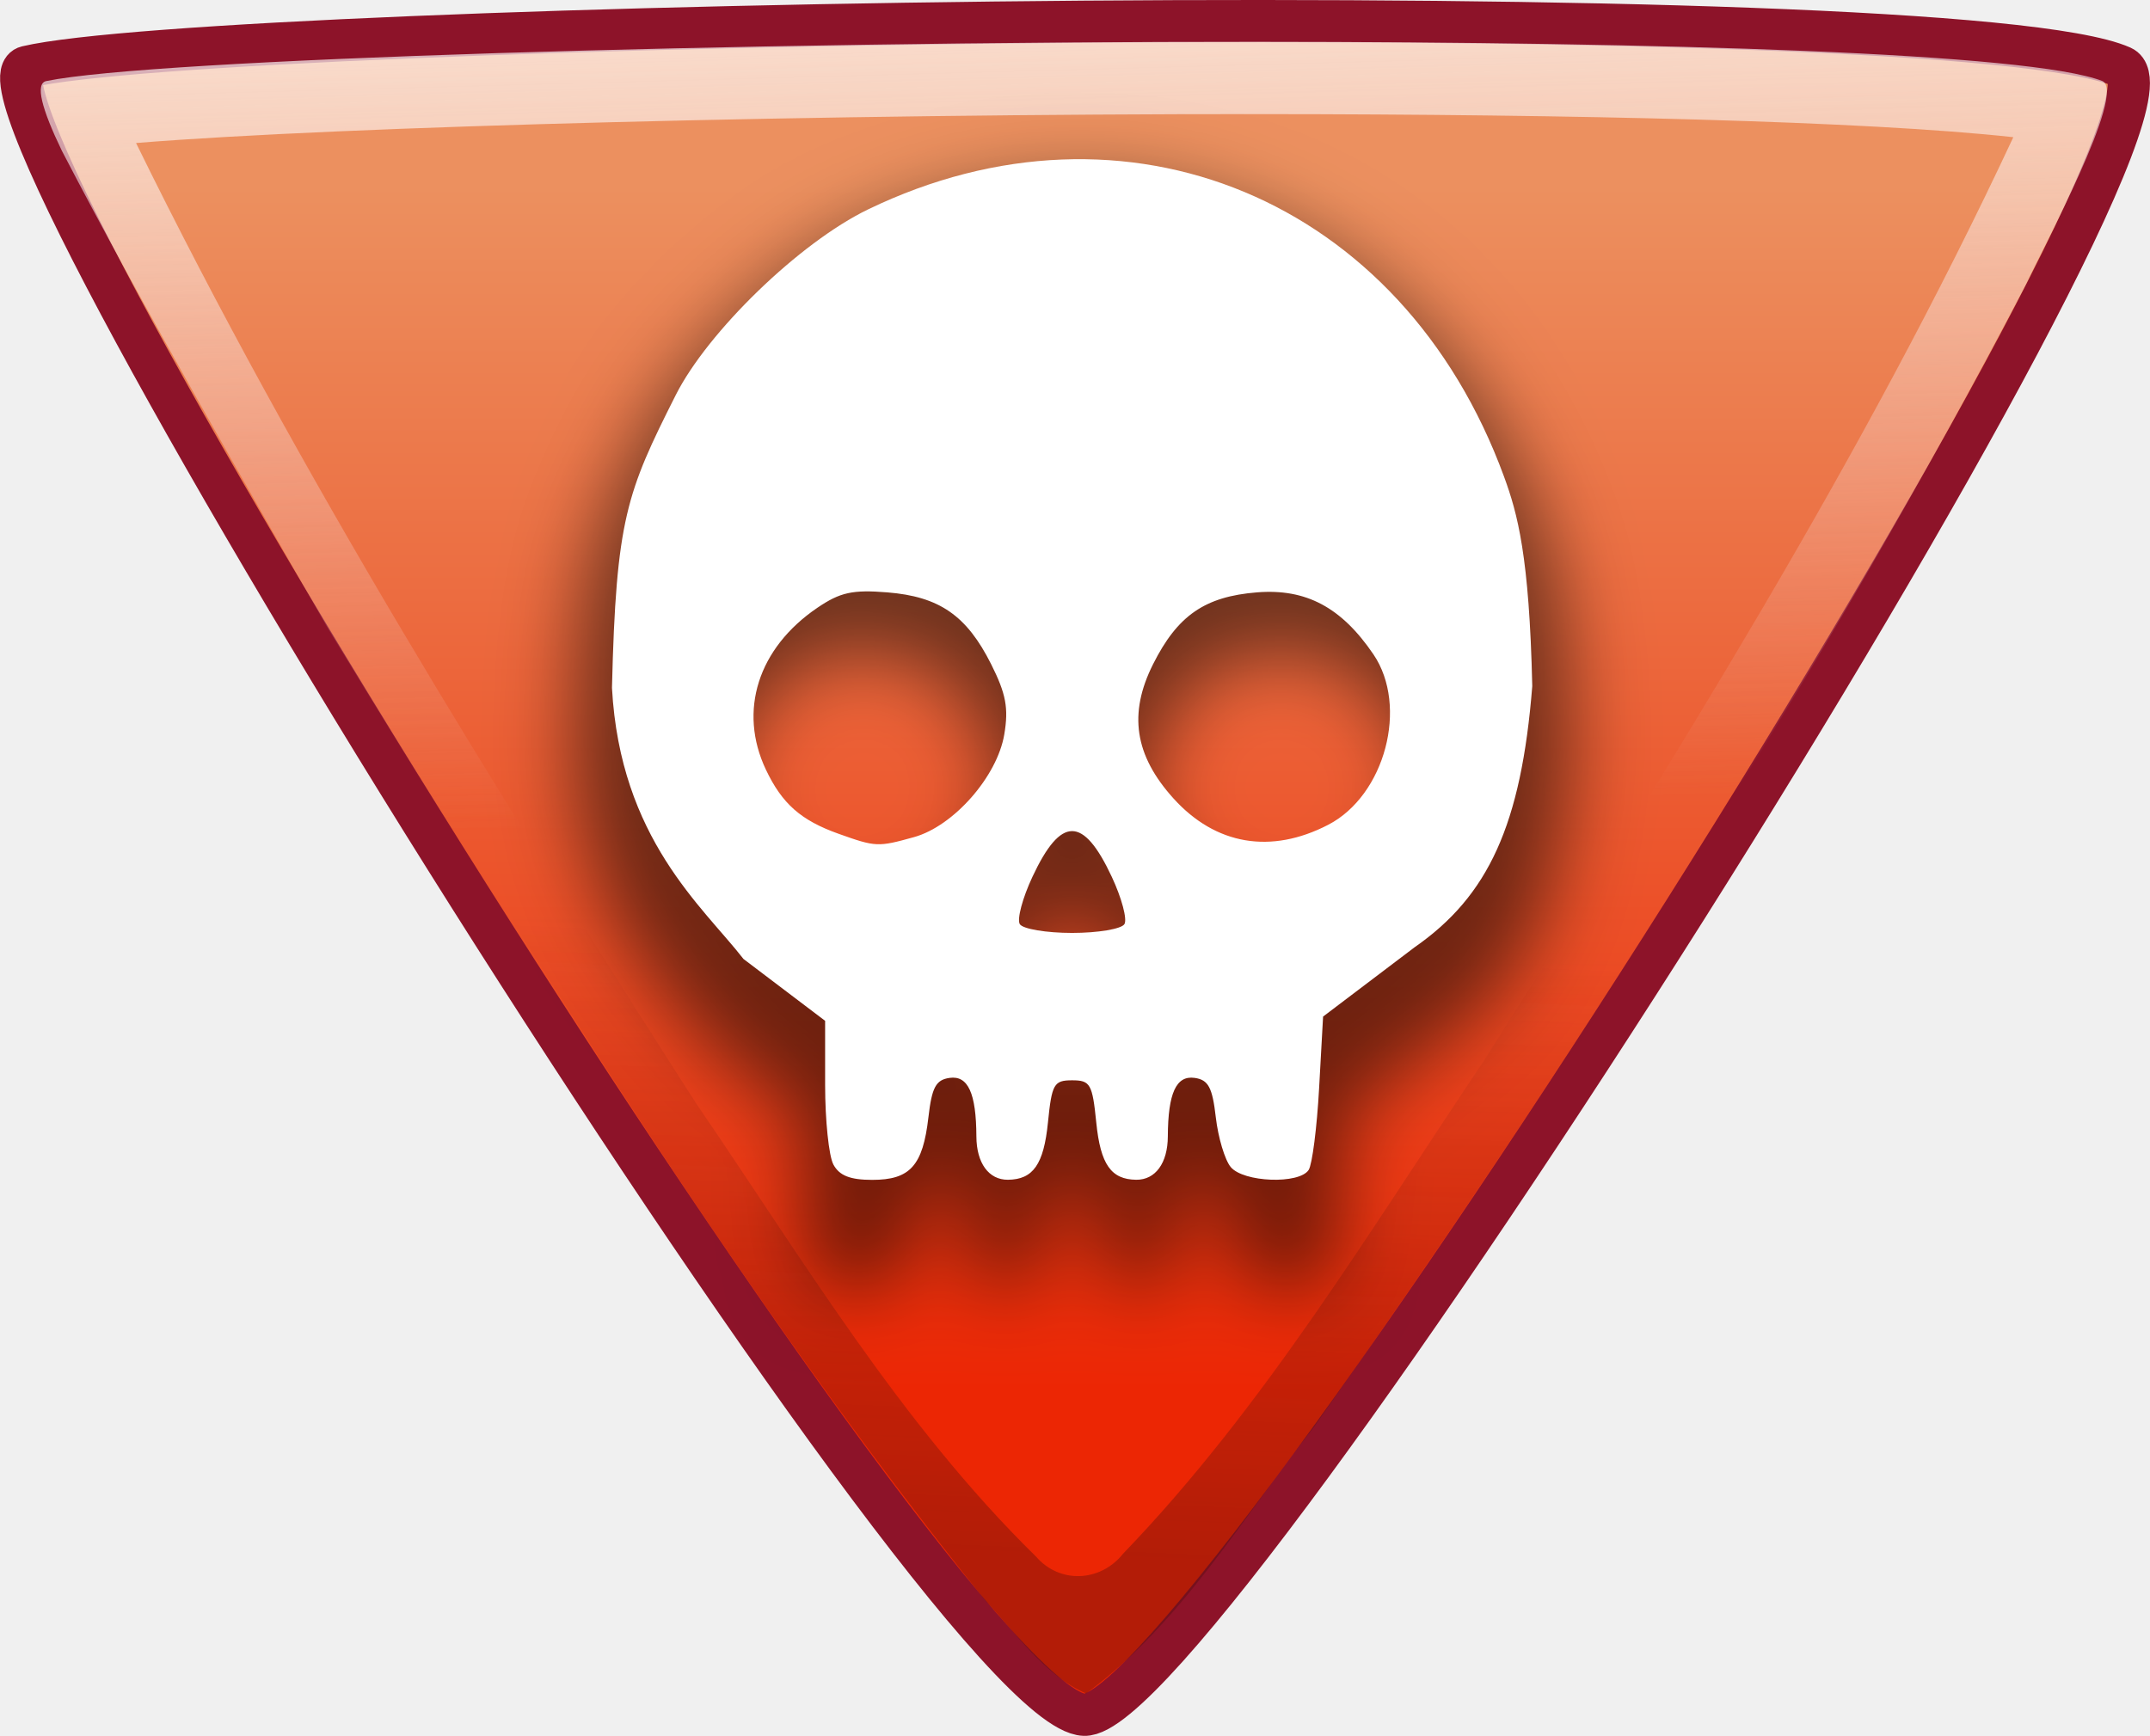
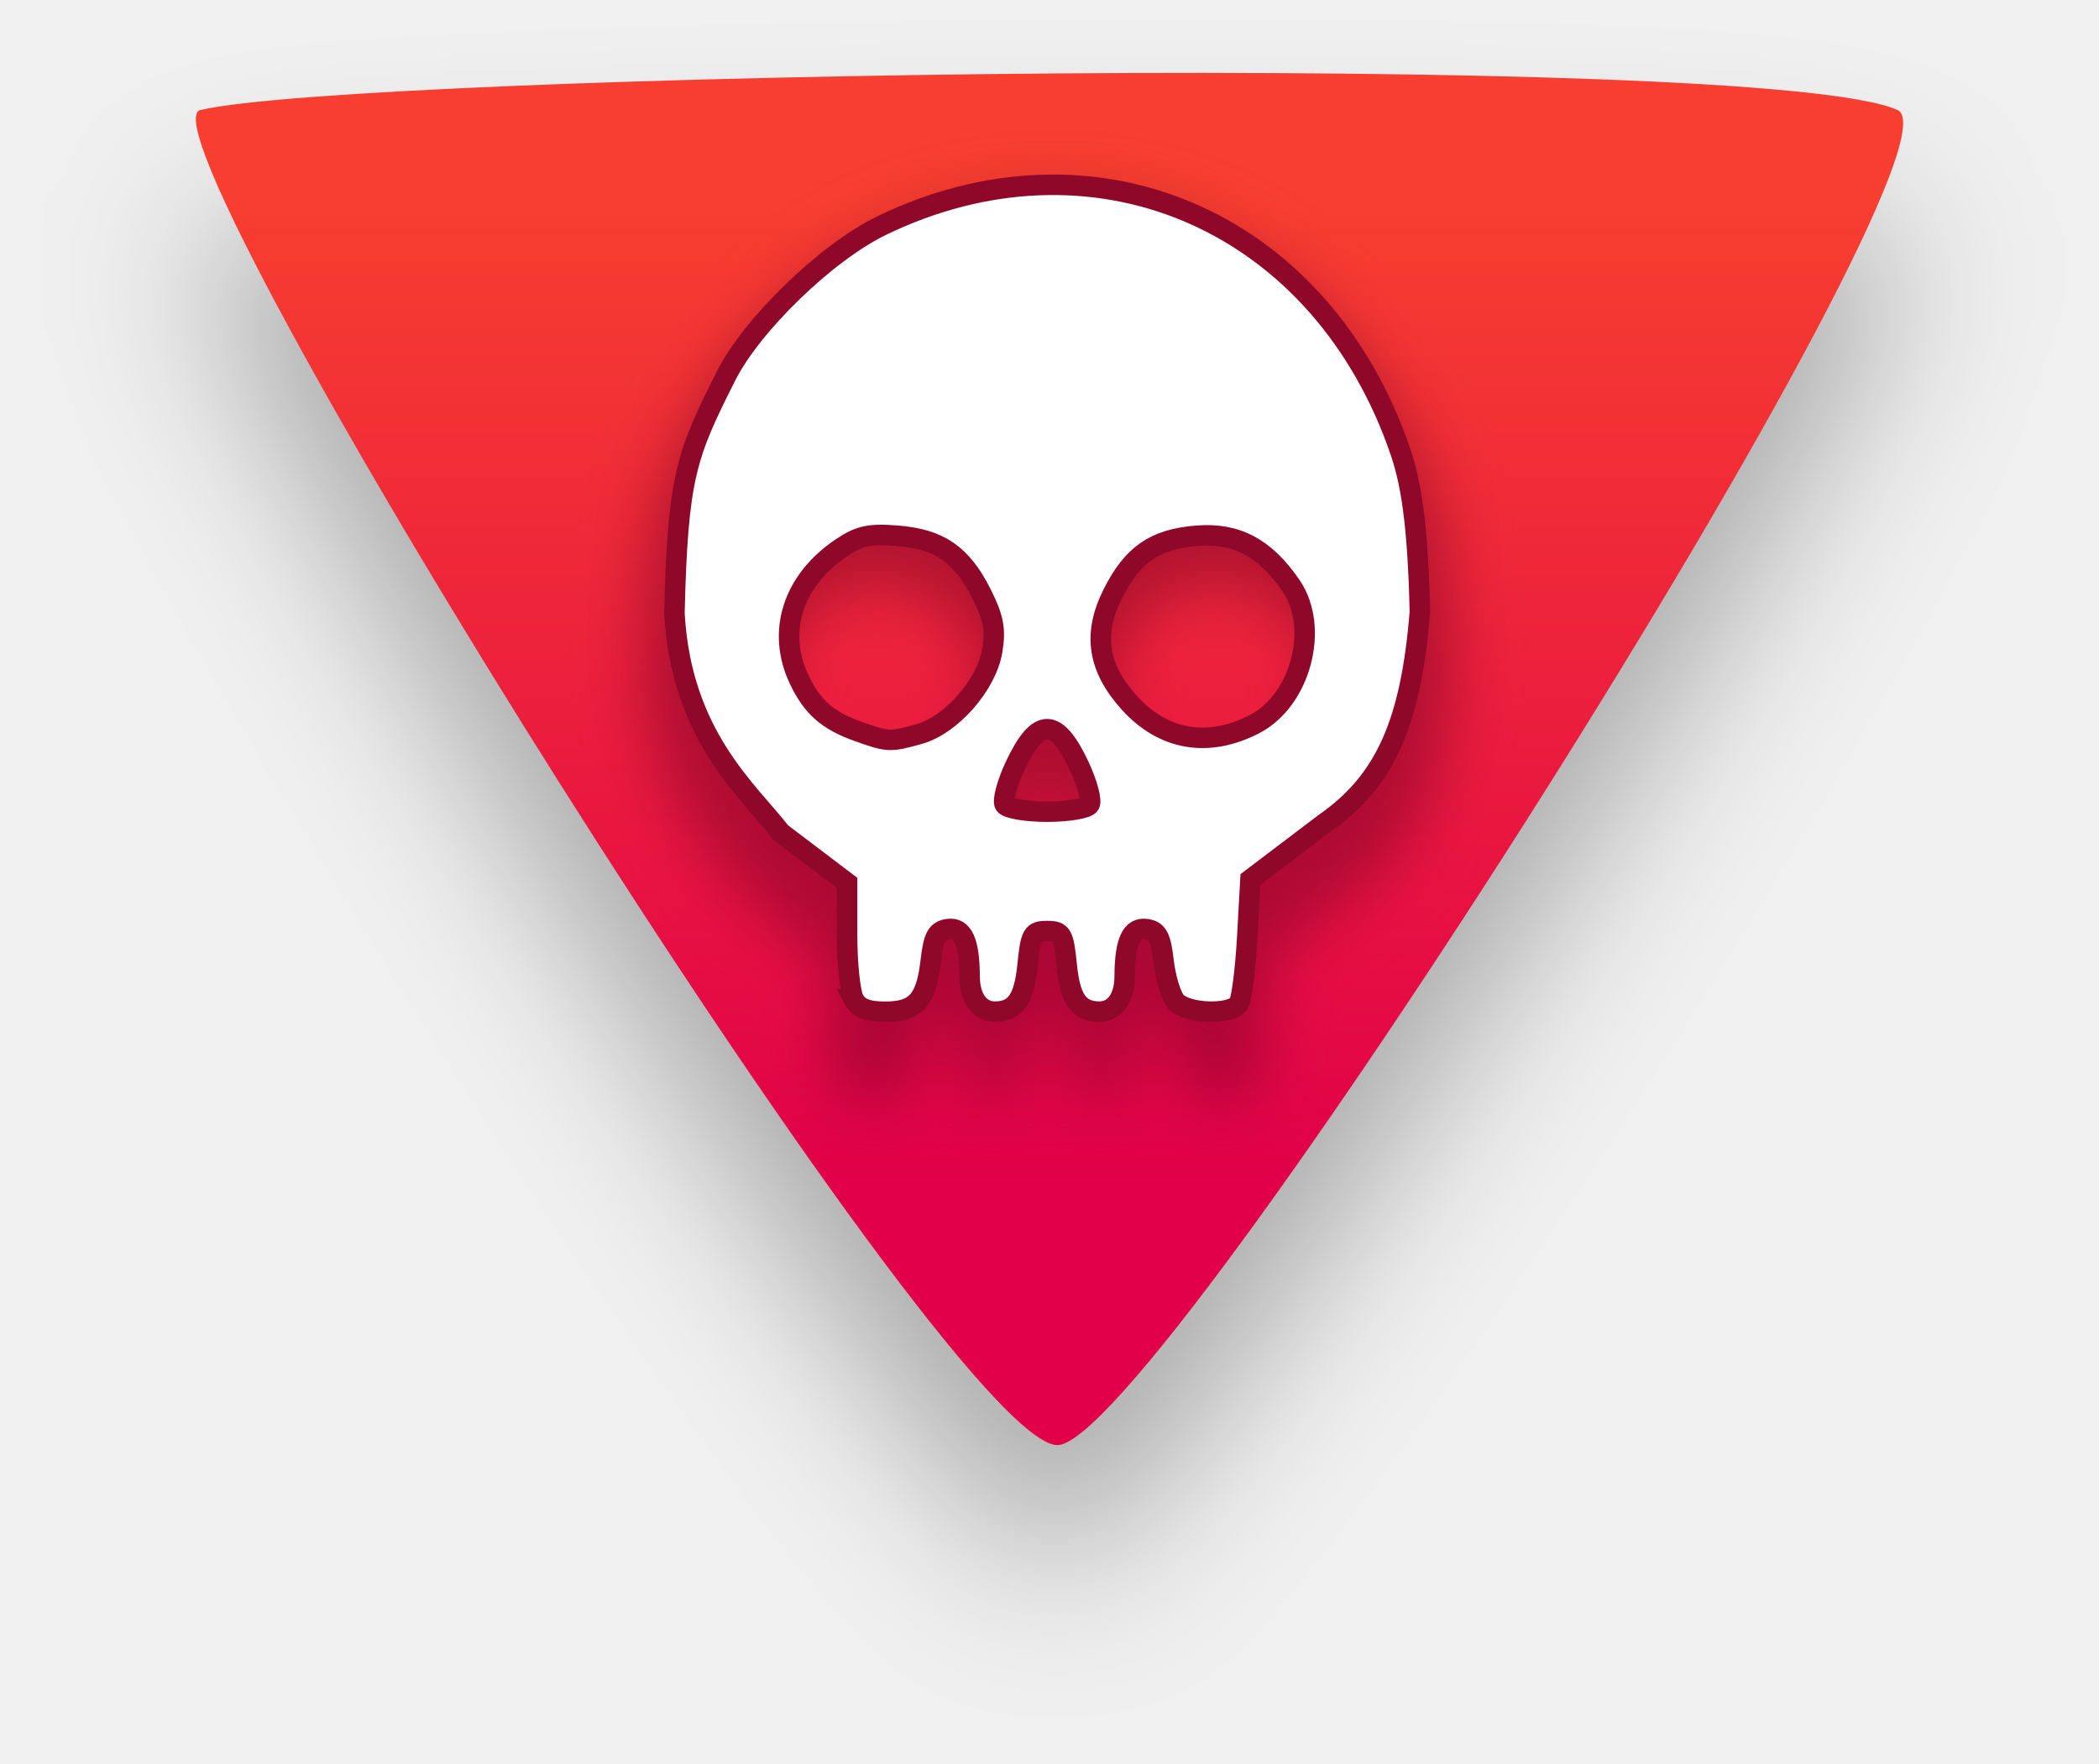
- <svg xmlns="http://www.w3.org/2000/svg" xmlns:xlink="http://www.w3.org/1999/xlink" height="54.475mm" width="67.457mm" version="1.1" id="svg82551">
-   <defs id="defs82544">
-     <linearGradient xlink:href="#linearGradient81747" id="linearGradient81741" gradientUnits="userSpaceOnUse" x1="1735.478" y1="260.049" x2="1738.552" y2="186.479" gradientTransform="translate(-1612.64,-75.44406)" />
-     <linearGradient id="linearGradient81747">
-       <stop style="stop-color:#4b0c0c;stop-opacity:0.503" offset="0" id="stop81743" />
-       <stop style="stop-color:#540d0d;stop-opacity:0" offset="1" id="stop81745" />
-     </linearGradient>
+ <svg xmlns="http://www.w3.org/2000/svg" xmlns:xlink="http://www.w3.org/1999/xlink" height="258.232" width="307.283" version="1.1" id="svg81625">
+   <defs id="defs81618">
    <filter style="color-interpolation-filters:sRGB" id="filter81388" x="-0.094" width="1.187" y="-0.084" height="1.169">
      <feGaussianBlur stdDeviation="4.259" id="feGaussianBlur81390" />
    </filter>
-     <linearGradient xlink:href="#linearGradient81735" id="linearGradient81737-0" x1="1756.115" y1="171.421" x2="1753.552" y2="77.55" gradientUnits="userSpaceOnUse" gradientTransform="translate(-1612.64,-75.44406)" />
-     <linearGradient id="linearGradient81735">
-       <stop id="stop81731" offset="0" style="stop-color:#f8d5d5;stop-opacity:0" />
-       <stop id="stop81733" offset="1" style="stop-color:#ffffff;stop-opacity:0.968" />
+     <linearGradient xlink:href="#linearGradient163376" id="linearGradient81723" gradientUnits="userSpaceOnUse" gradientTransform="rotate(-180,206.879,144.7526)" x1="256.786" y1="259.286" x2="256.786" y2="116.429" />
+     <linearGradient id="linearGradient163376">
+       <stop style="stop-color:#f73e30;stop-opacity:1" offset="0" id="stop163372" />
+       <stop style="stop-color:#e10049;stop-opacity:1" offset="1" id="stop163374" />
    </linearGradient>
-     <linearGradient xlink:href="#linearGradient81535" id="linearGradient81723" gradientUnits="userSpaceOnUse" gradientTransform="rotate(-180,193.7979,140.6664)" x1="256.786" y1="259.286" x2="256.786" y2="116.429" />
-     <linearGradient id="linearGradient81535">
-       <stop id="stop81531" offset="0" style="stop-color:#ec905f;stop-opacity:1" />
-       <stop id="stop81533" offset="1" style="stop-color:#ec2604;stop-opacity:1" />
-     </linearGradient>
+     <filter style="color-interpolation-filters:sRGB" id="filter246257" x="-0.115" width="1.229" y="-0.143" height="1.285">
+       <feGaussianBlur stdDeviation="11.947" id="feGaussianBlur246259" />
+     </filter>
  </defs>
-   <g id="desktop" transform="translate(682.4334,-944.3729)" />
-   <path id="path81713" d="m 251.625,7.932 c -19.942,-8.896 -225.6,-5.38 -248.442,0 -10.673,2.514 108.924,194.853 125.387,195.454 14.214,0.518 134.952,-190.147 123.055,-195.454 z" style="fill:url(#linearGradient81723);fill-opacity:1;fill-rule:evenodd;stroke:#8d1329;stroke-width:5;stroke-linecap:butt;stroke-linejoin:miter;stroke-miterlimit:4;stroke-dasharray:none;stroke-opacity:1" />
-   <path style="opacity:0.711;fill:url(#linearGradient81737-0);fill-opacity:1;fill-rule:evenodd;stroke:none;stroke-width:5;stroke-linecap:butt;stroke-linejoin:miter;stroke-miterlimit:4;stroke-dasharray:none;stroke-opacity:1" d="m 149.258,4.956 c -61.777,-0.026 -131.155,2.062 -143.766,4.658 -1.35,0.278 -0.563,3.279 1.844,8.266 9.99,19.239 22.24,40.325 31.506,56.565 23.977,39.383 49.009,79.263 77.898,115.271 3.679,3.884 7.049,8.97 12.047,11.141 11.225,-8.245 18.538,-20.821 27.043,-31.607 30.599,-43.484 59.81,-88.331 84.415,-135.522 1.962,-4.243 11.963,-22.731 9.073,-24.113 -8.562,-3.338 -52.012,-4.638 -100.061,-4.658 z m 0.225,8.578 c 37.33,0.019 71.764,0.816 89.264,2.738 -17.826,38.17 -40.349,73.957 -62.783,109.545 -13.463,20.013 -25.993,41.031 -42.799,58.479 -2.663,3.34 -7.498,3.592 -10.326,0.309 C 106.773,168.857 95.137,149.26 82.504,130.798 58.843,93.809 35.473,56.431 16.133,16.962 c 24.706,-1.997 81.674,-3.454 133.35,-3.428 z" id="path81715" />
-   <path transform="matrix(1.084758,0,0,1.08344,-155.3986,-137.8606)" id="path81719" d="m 232.147,266.626 c -0.538,-1.005 -0.978,-5.25 -0.978,-9.432 v -7.605 l -9.683,-7.338 c -4.798,-6.183 -14.615,-14.243 -15.593,-32.155 0.488,-20.029 1.736,-23.166 7.564,-34.732 3.761,-7.465 14.636,-18.069 22.815,-22.02 30.494,-14.732 63.302,-1.357 75.41,31.709 1.6,4.371 2.991,9.392 3.344,24.837 -1.305,16.421 -5.195,24.883 -13.94,30.964 l -10.865,8.231 -0.472,8.503 c -0.26,4.677 -0.816,9.035 -1.237,9.684 -1.117,1.726 -7.732,1.48 -9.245,-0.343 -0.696,-0.838 -1.492,-3.496 -1.769,-5.905 -0.408,-3.547 -0.885,-4.435 -2.507,-4.666 -2.189,-0.312 -3.158,1.804 -3.181,6.947 -0.014,3.159 -1.471,5.157 -3.745,5.135 -2.986,-0.029 -4.242,-1.826 -4.74,-6.782 -0.461,-4.584 -0.706,-5.014 -2.866,-5.014 -2.16,0 -2.405,0.43 -2.866,5.014 -0.498,4.955 -1.754,6.752 -4.74,6.782 -2.274,0.022 -3.731,-1.975 -3.745,-5.135 -0.023,-5.143 -0.992,-7.259 -3.181,-6.947 -1.622,0.231 -2.099,1.119 -2.507,4.666 -0.661,5.749 -2.169,7.43 -6.665,7.43 -2.622,0 -3.902,-0.507 -4.608,-1.828 z m 34.513,-28.504 c 0.354,-0.573 -0.321,-3.103 -1.501,-5.621 -3.381,-7.219 -6.02,-7.219 -9.402,0 -1.18,2.518 -1.855,5.048 -1.501,5.621 0.354,0.573 3.145,1.042 6.201,1.042 3.057,0 5.847,-0.469 6.201,-1.042 z M 241.705,227.803 c 4.699,-1.305 9.864,-7.177 10.708,-12.175 0.527,-3.117 0.21,-4.815 -1.552,-8.328 -2.905,-5.791 -6.145,-8.033 -12.331,-8.529 -4.114,-0.33 -5.581,-0.006 -8.284,1.831 -7.038,4.784 -9.403,12.234 -6.097,19.202 1.916,4.038 4.148,6.008 8.61,7.599 4.424,1.578 4.666,1.589 8.945,0.4 z m 49.116,-1.46 c 6.741,-3.486 9.549,-14.07 5.365,-20.224 -3.791,-5.577 -7.992,-7.814 -13.801,-7.348 -6.186,0.497 -9.426,2.738 -12.331,8.529 -2.941,5.862 -2.186,10.809 2.427,15.915 4.991,5.524 11.544,6.642 18.34,3.128 z" style="opacity:0.535;fill:#000000;stroke-width:0.922;filter:url(#filter81388)" />
-   <path style="fill:#ffffff;stroke-width:1" d="m 98.824,138.114 c -0.538,-1.005 -0.978,-5.25 -0.978,-9.432 v -7.605 l -9.683,-7.338 c -4.798,-6.183 -14.615,-14.243 -15.593,-32.155 0.488,-20.029 1.736,-23.166 7.564,-34.732 3.761,-7.465 14.636,-18.069 22.815,-22.02 30.494,-14.732 63.302,-1.357 75.409,31.709 1.6,4.371 2.991,9.392 3.344,24.837 -1.305,16.421 -5.195,24.883 -13.94,30.964 l -10.865,8.231 -0.472,8.503 c -0.26,4.677 -0.816,9.035 -1.237,9.684 -1.117,1.726 -7.732,1.48 -9.245,-0.343 -0.696,-0.838 -1.492,-3.496 -1.769,-5.905 -0.408,-3.547 -0.885,-4.435 -2.507,-4.666 -2.189,-0.312 -3.158,1.804 -3.181,6.947 -0.014,3.159 -1.471,5.157 -3.745,5.135 -2.986,-0.029 -4.242,-1.826 -4.74,-6.782 -0.461,-4.584 -0.706,-5.014 -2.866,-5.014 -2.159,0 -2.405,0.43 -2.866,5.014 -0.498,4.955 -1.754,6.752 -4.74,6.782 -2.274,0.022 -3.731,-1.975 -3.745,-5.135 -0.023,-5.143 -0.992,-7.259 -3.181,-6.947 -1.622,0.231 -2.099,1.119 -2.507,4.666 -0.661,5.749 -2.169,7.43 -6.665,7.43 -2.622,0 -3.902,-0.507 -4.608,-1.828 z m 34.513,-28.504 c 0.354,-0.573 -0.321,-3.103 -1.501,-5.621 -3.381,-7.219 -6.021,-7.219 -9.402,0 -1.18,2.518 -1.855,5.048 -1.501,5.621 0.354,0.573 3.145,1.042 6.202,1.042 3.057,0 5.847,-0.469 6.202,-1.042 z m -24.955,-10.32 c 4.699,-1.305 9.864,-7.177 10.708,-12.175 0.527,-3.117 0.21,-4.815 -1.552,-8.328 -2.905,-5.791 -6.145,-8.033 -12.331,-8.529 -4.114,-0.33 -5.581,-0.006 -8.284,1.831 -7.038,4.784 -9.403,12.234 -6.097,19.202 1.916,4.038 4.148,6.008 8.61,7.599 4.424,1.578 4.666,1.589 8.945,0.4 z m 49.116,-1.46 c 6.741,-3.486 9.549,-14.07 5.365,-20.224 -3.791,-5.577 -7.992,-7.814 -13.801,-7.348 -6.186,0.497 -9.426,2.738 -12.331,8.529 -2.941,5.862 -2.186,10.809 2.427,15.915 4.991,5.524 11.544,6.642 18.34,3.128 z" id="path81721" />
-   <path id="path81739" d="m 149.258,4.956 c -61.777,-0.026 -131.155,2.062 -143.766,4.658 1.712,15.867 24.679,48.699 34.065,65.188 23.977,39.383 48.295,78.906 77.184,114.914 3.679,3.884 7.049,8.97 12.047,11.141 11.225,-8.245 18.538,-20.821 27.043,-31.607 30.599,-43.484 59.364,-88.42 83.969,-135.611 1.962,-4.243 12.409,-22.642 9.52,-24.023 -8.562,-3.338 -52.012,-4.638 -100.061,-4.658 z m 0.225,8.578 c 37.33,0.019 71.764,0.816 89.264,2.738 -17.826,38.17 -40.349,73.957 -62.783,109.545 -13.463,20.013 -25.993,41.031 -42.799,58.479 -2.663,3.34 -7.498,3.592 -10.326,0.309 C 106.773,168.857 95.137,149.26 82.504,130.798 58.843,93.809 35.473,56.431 16.133,16.962 c 24.706,-1.997 81.674,-3.454 133.35,-3.428 z" style="opacity:0.711;fill:url(#linearGradient81741);fill-opacity:1;fill-rule:evenodd;stroke:none;stroke-width:5;stroke-linecap:butt;stroke-linejoin:miter;stroke-miterlimit:4;stroke-dasharray:none;stroke-opacity:1" />
+   <g id="desktop" transform="translate(-82.57619,-779.6608)" />
+   <path style="fill:#000000;fill-opacity:0.288;fill-rule:evenodd;stroke:none;stroke-width:5;stroke-linecap:butt;stroke-linejoin:miter;stroke-miterlimit:4;stroke-dasharray:none;stroke-opacity:1;filter:url(#filter246257)" d="m 277.787,34.105 c -19.942,-8.896 -225.6,-5.38 -248.442,0 -10.673,2.514 108.924,194.853 125.387,195.454 14.214,0.518 134.952,-190.147 123.055,-195.454 z" id="path246263" />
+   <path id="path81713" d="m 277.787,16.105 c -19.942,-8.896 -225.6,-5.38 -248.442,0 -10.673,2.514 108.924,194.853 125.387,195.454 14.214,0.518 134.952,-190.147 123.055,-195.454 z" style="fill:url(#linearGradient81723);fill-opacity:1;fill-rule:evenodd;stroke:none;stroke-width:5;stroke-linecap:butt;stroke-linejoin:miter;stroke-miterlimit:4;stroke-dasharray:none;stroke-opacity:1" />
+   <path transform="matrix(1.084758,0,0,1.08344,-129.2364,-129.6882)" id="path81719" d="m 232.147,266.626 c -0.538,-1.005 -0.978,-5.25 -0.978,-9.432 v -7.605 l -9.683,-7.338 c -4.798,-6.183 -14.615,-14.243 -15.593,-32.155 0.488,-20.029 1.736,-23.166 7.564,-34.732 3.761,-7.465 14.636,-18.069 22.815,-22.02 30.494,-14.732 63.302,-1.357 75.41,31.709 1.6,4.371 2.991,9.392 3.344,24.837 -1.305,16.421 -5.195,24.883 -13.94,30.964 l -10.865,8.231 -0.472,8.503 c -0.26,4.677 -0.816,9.035 -1.237,9.684 -1.117,1.726 -7.732,1.48 -9.245,-0.343 -0.696,-0.838 -1.492,-3.496 -1.769,-5.905 -0.408,-3.547 -0.885,-4.435 -2.507,-4.666 -2.189,-0.312 -3.158,1.804 -3.181,6.947 -0.014,3.159 -1.471,5.157 -3.745,5.135 -2.986,-0.029 -4.242,-1.826 -4.74,-6.782 -0.461,-4.584 -0.706,-5.014 -2.866,-5.014 -2.16,0 -2.405,0.43 -2.866,5.014 -0.498,4.955 -1.754,6.752 -4.74,6.782 -2.274,0.022 -3.731,-1.975 -3.745,-5.135 -0.023,-5.143 -0.992,-7.259 -3.181,-6.947 -1.622,0.231 -2.099,1.119 -2.507,4.666 -0.661,5.749 -2.169,7.43 -6.665,7.43 -2.622,0 -3.902,-0.507 -4.608,-1.828 z m 34.513,-28.504 c 0.354,-0.573 -0.321,-3.103 -1.501,-5.621 -3.381,-7.219 -6.02,-7.219 -9.402,0 -1.18,2.518 -1.855,5.048 -1.501,5.621 0.354,0.573 3.145,1.042 6.201,1.042 3.057,0 5.847,-0.469 6.201,-1.042 z M 241.705,227.803 c 4.699,-1.305 9.864,-7.177 10.708,-12.175 0.527,-3.117 0.21,-4.815 -1.552,-8.328 -2.905,-5.791 -6.145,-8.033 -12.331,-8.529 -4.114,-0.33 -5.581,-0.006 -8.284,1.831 -7.038,4.784 -9.403,12.234 -6.097,19.202 1.916,4.038 4.148,6.008 8.61,7.599 4.424,1.578 4.666,1.589 8.945,0.4 z m 49.116,-1.46 c 6.741,-3.486 9.549,-14.07 5.365,-20.224 -3.791,-5.577 -7.992,-7.814 -13.801,-7.348 -6.186,0.497 -9.426,2.738 -12.331,8.529 -2.941,5.862 -2.186,10.809 2.427,15.915 4.991,5.524 11.544,6.642 18.34,3.128 z" style="opacity:0.535;fill:#790027;fill-opacity:1;stroke-width:0.922;filter:url(#filter81388)" />
+   <path style="fill:#ffffff;stroke:#8f082a;stroke-width:3;stroke-miterlimit:4;stroke-dasharray:none;stroke-opacity:1" d="m 124.986,146.287 c -0.538,-1.005 -0.978,-5.25 -0.978,-9.432 v -7.605 l -9.683,-7.338 c -4.798,-6.183 -14.615,-14.243 -15.593,-32.155 0.488,-20.029 1.736,-23.166 7.564,-34.732 3.761,-7.465 14.636,-18.069 22.815,-22.02 30.494,-14.732 63.302,-1.357 75.409,31.709 1.6,4.371 2.991,9.392 3.344,24.837 -1.305,16.421 -5.195,24.883 -13.94,30.964 l -10.865,8.231 -0.472,8.503 c -0.26,4.677 -0.816,9.035 -1.237,9.684 -1.117,1.726 -7.732,1.48 -9.245,-0.343 -0.696,-0.838 -1.492,-3.496 -1.769,-5.905 -0.408,-3.547 -0.885,-4.435 -2.507,-4.666 -2.189,-0.312 -3.158,1.804 -3.181,6.947 -0.014,3.159 -1.471,5.157 -3.745,5.135 -2.986,-0.029 -4.242,-1.826 -4.74,-6.782 -0.461,-4.584 -0.706,-5.014 -2.866,-5.014 -2.159,0 -2.405,0.43 -2.866,5.014 -0.498,4.955 -1.754,6.752 -4.74,6.782 -2.274,0.022 -3.731,-1.975 -3.745,-5.135 -0.023,-5.143 -0.992,-7.259 -3.181,-6.947 -1.622,0.231 -2.099,1.119 -2.507,4.666 -0.661,5.749 -2.169,7.43 -6.665,7.43 -2.622,0 -3.902,-0.507 -4.608,-1.828 z m 34.513,-28.504 c 0.354,-0.573 -0.321,-3.103 -1.501,-5.621 -3.381,-7.219 -6.021,-7.219 -9.402,0 -1.18,2.518 -1.855,5.048 -1.501,5.621 0.354,0.573 3.145,1.042 6.202,1.042 3.057,0 5.847,-0.469 6.202,-1.042 z m -24.955,-10.32 c 4.699,-1.305 9.864,-7.177 10.708,-12.175 0.527,-3.117 0.21,-4.815 -1.552,-8.328 -2.905,-5.791 -6.145,-8.033 -12.331,-8.529 -4.114,-0.33 -5.581,-0.006 -8.284,1.831 -7.038,4.784 -9.403,12.234 -6.097,19.202 1.916,4.038 4.148,6.008 8.61,7.599 4.424,1.578 4.666,1.589 8.945,0.4 z m 49.116,-1.46 c 6.741,-3.486 9.549,-14.07 5.365,-20.224 -3.791,-5.577 -7.992,-7.814 -13.801,-7.348 -6.186,0.497 -9.426,2.738 -12.331,8.529 -2.941,5.862 -2.186,10.809 2.427,15.915 4.991,5.524 11.544,6.642 18.34,3.128 z" id="path81721" />
</svg>
